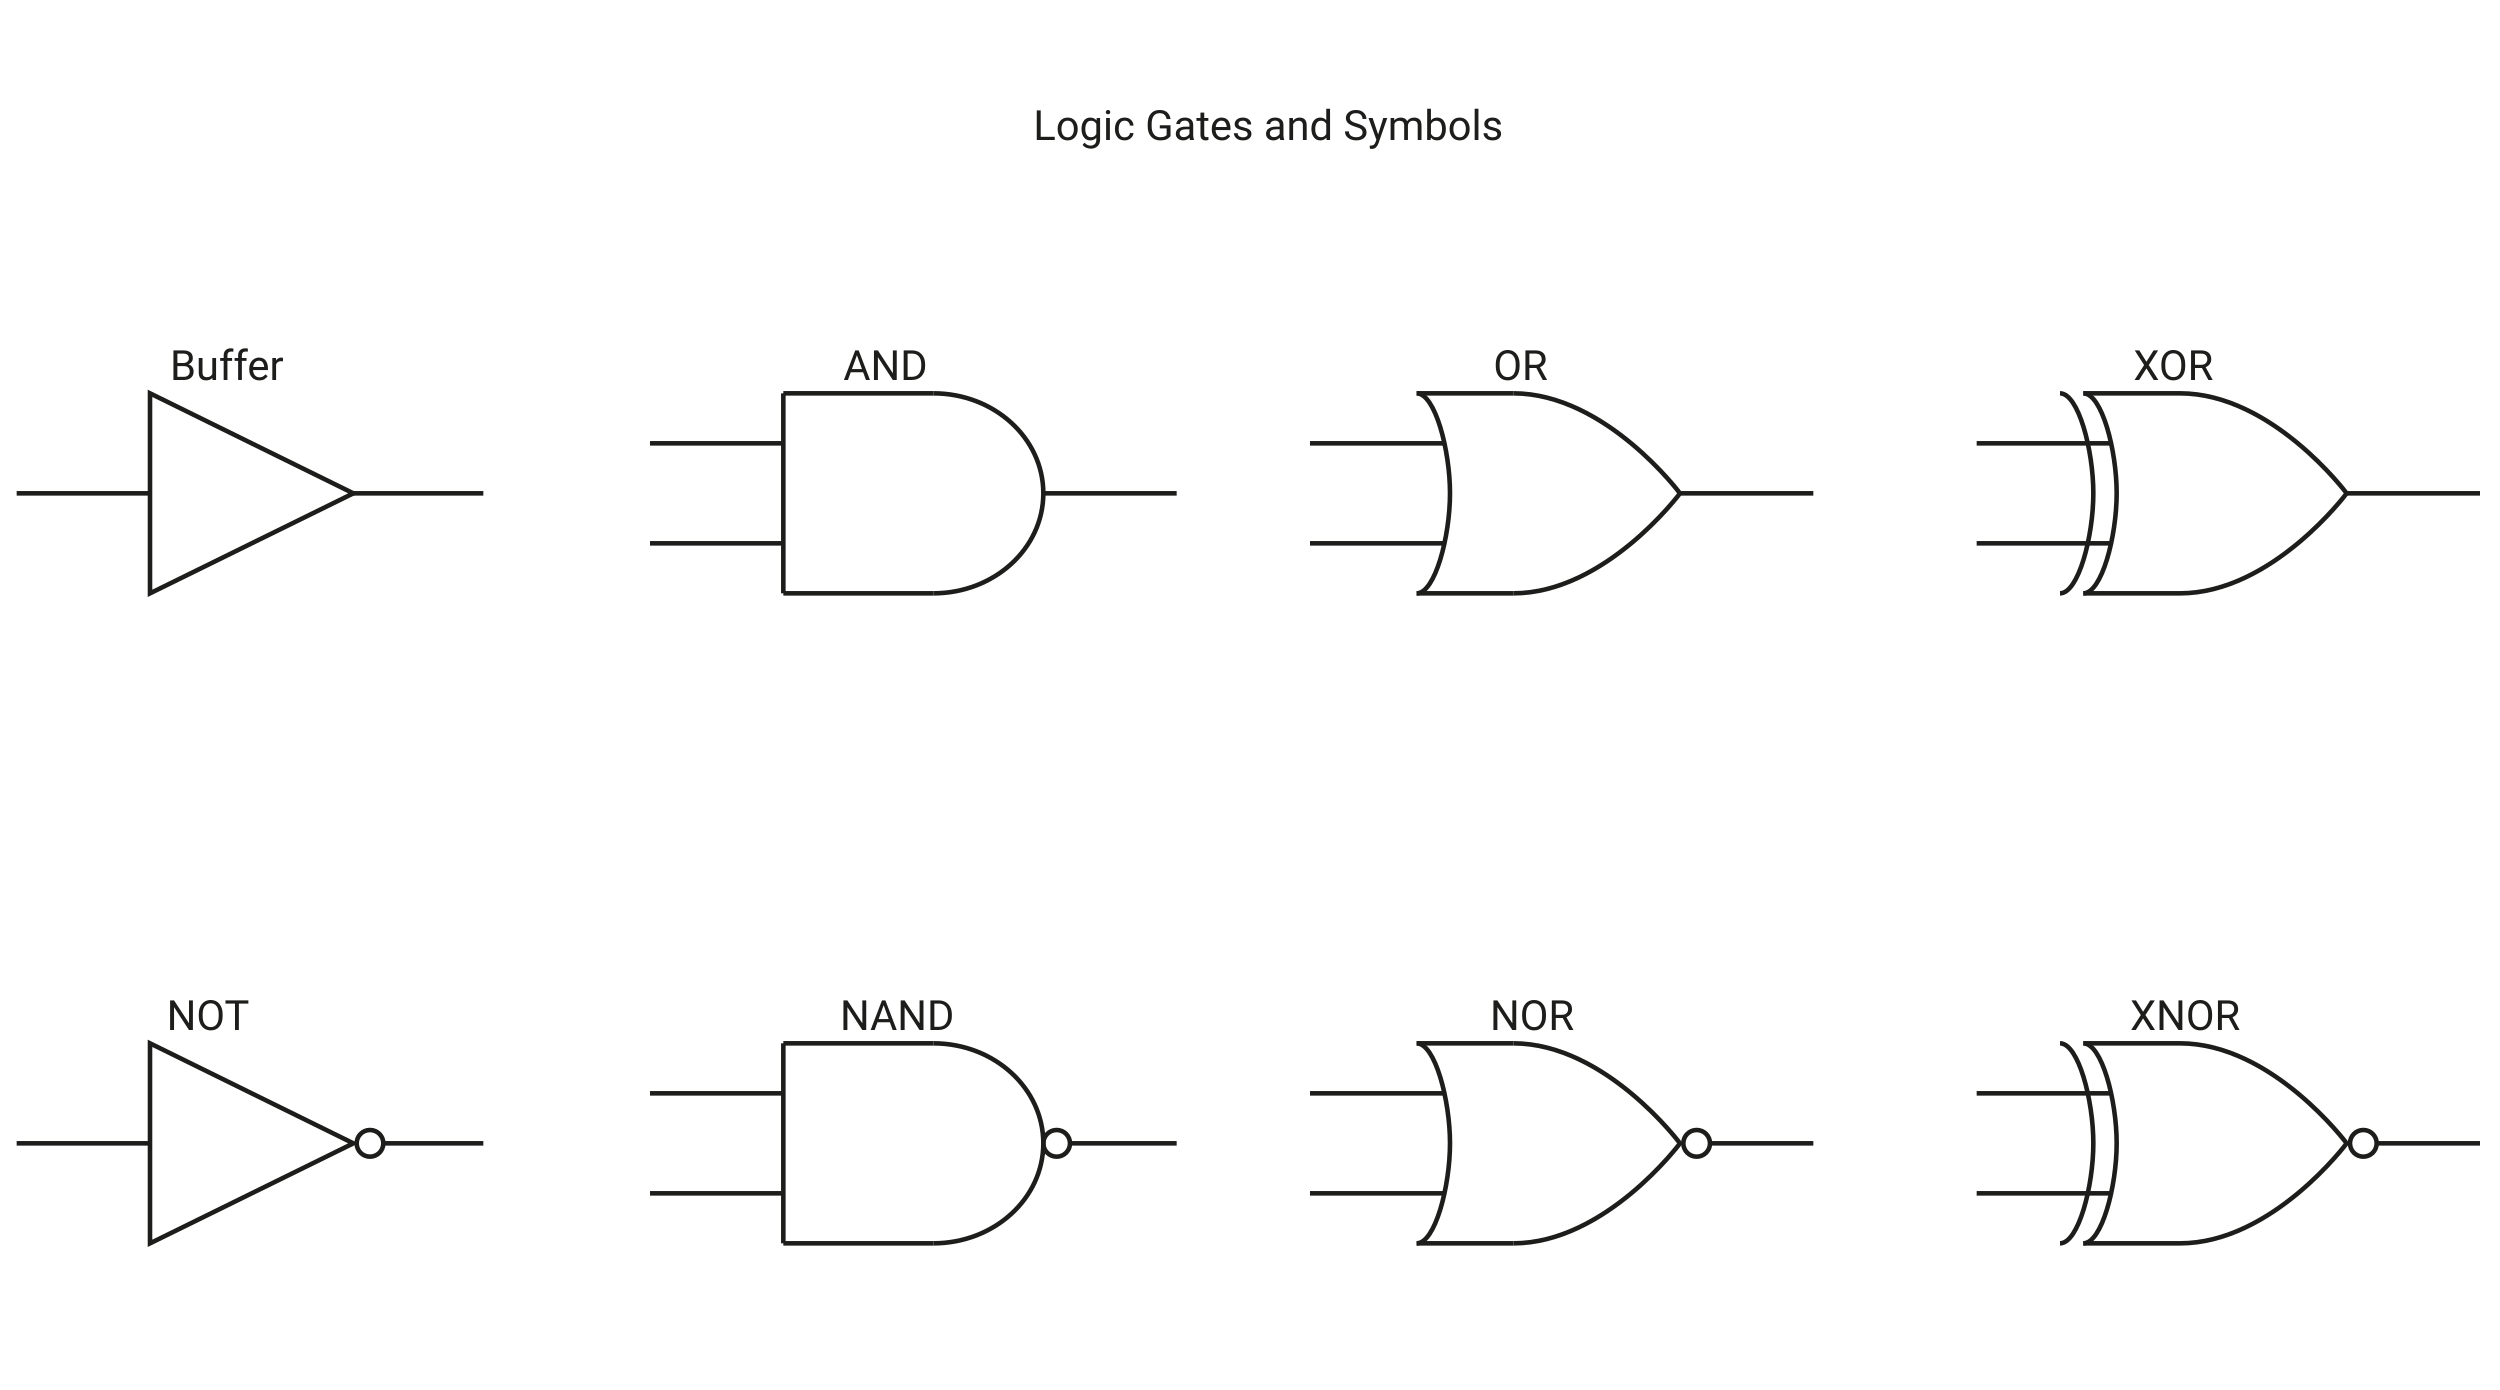
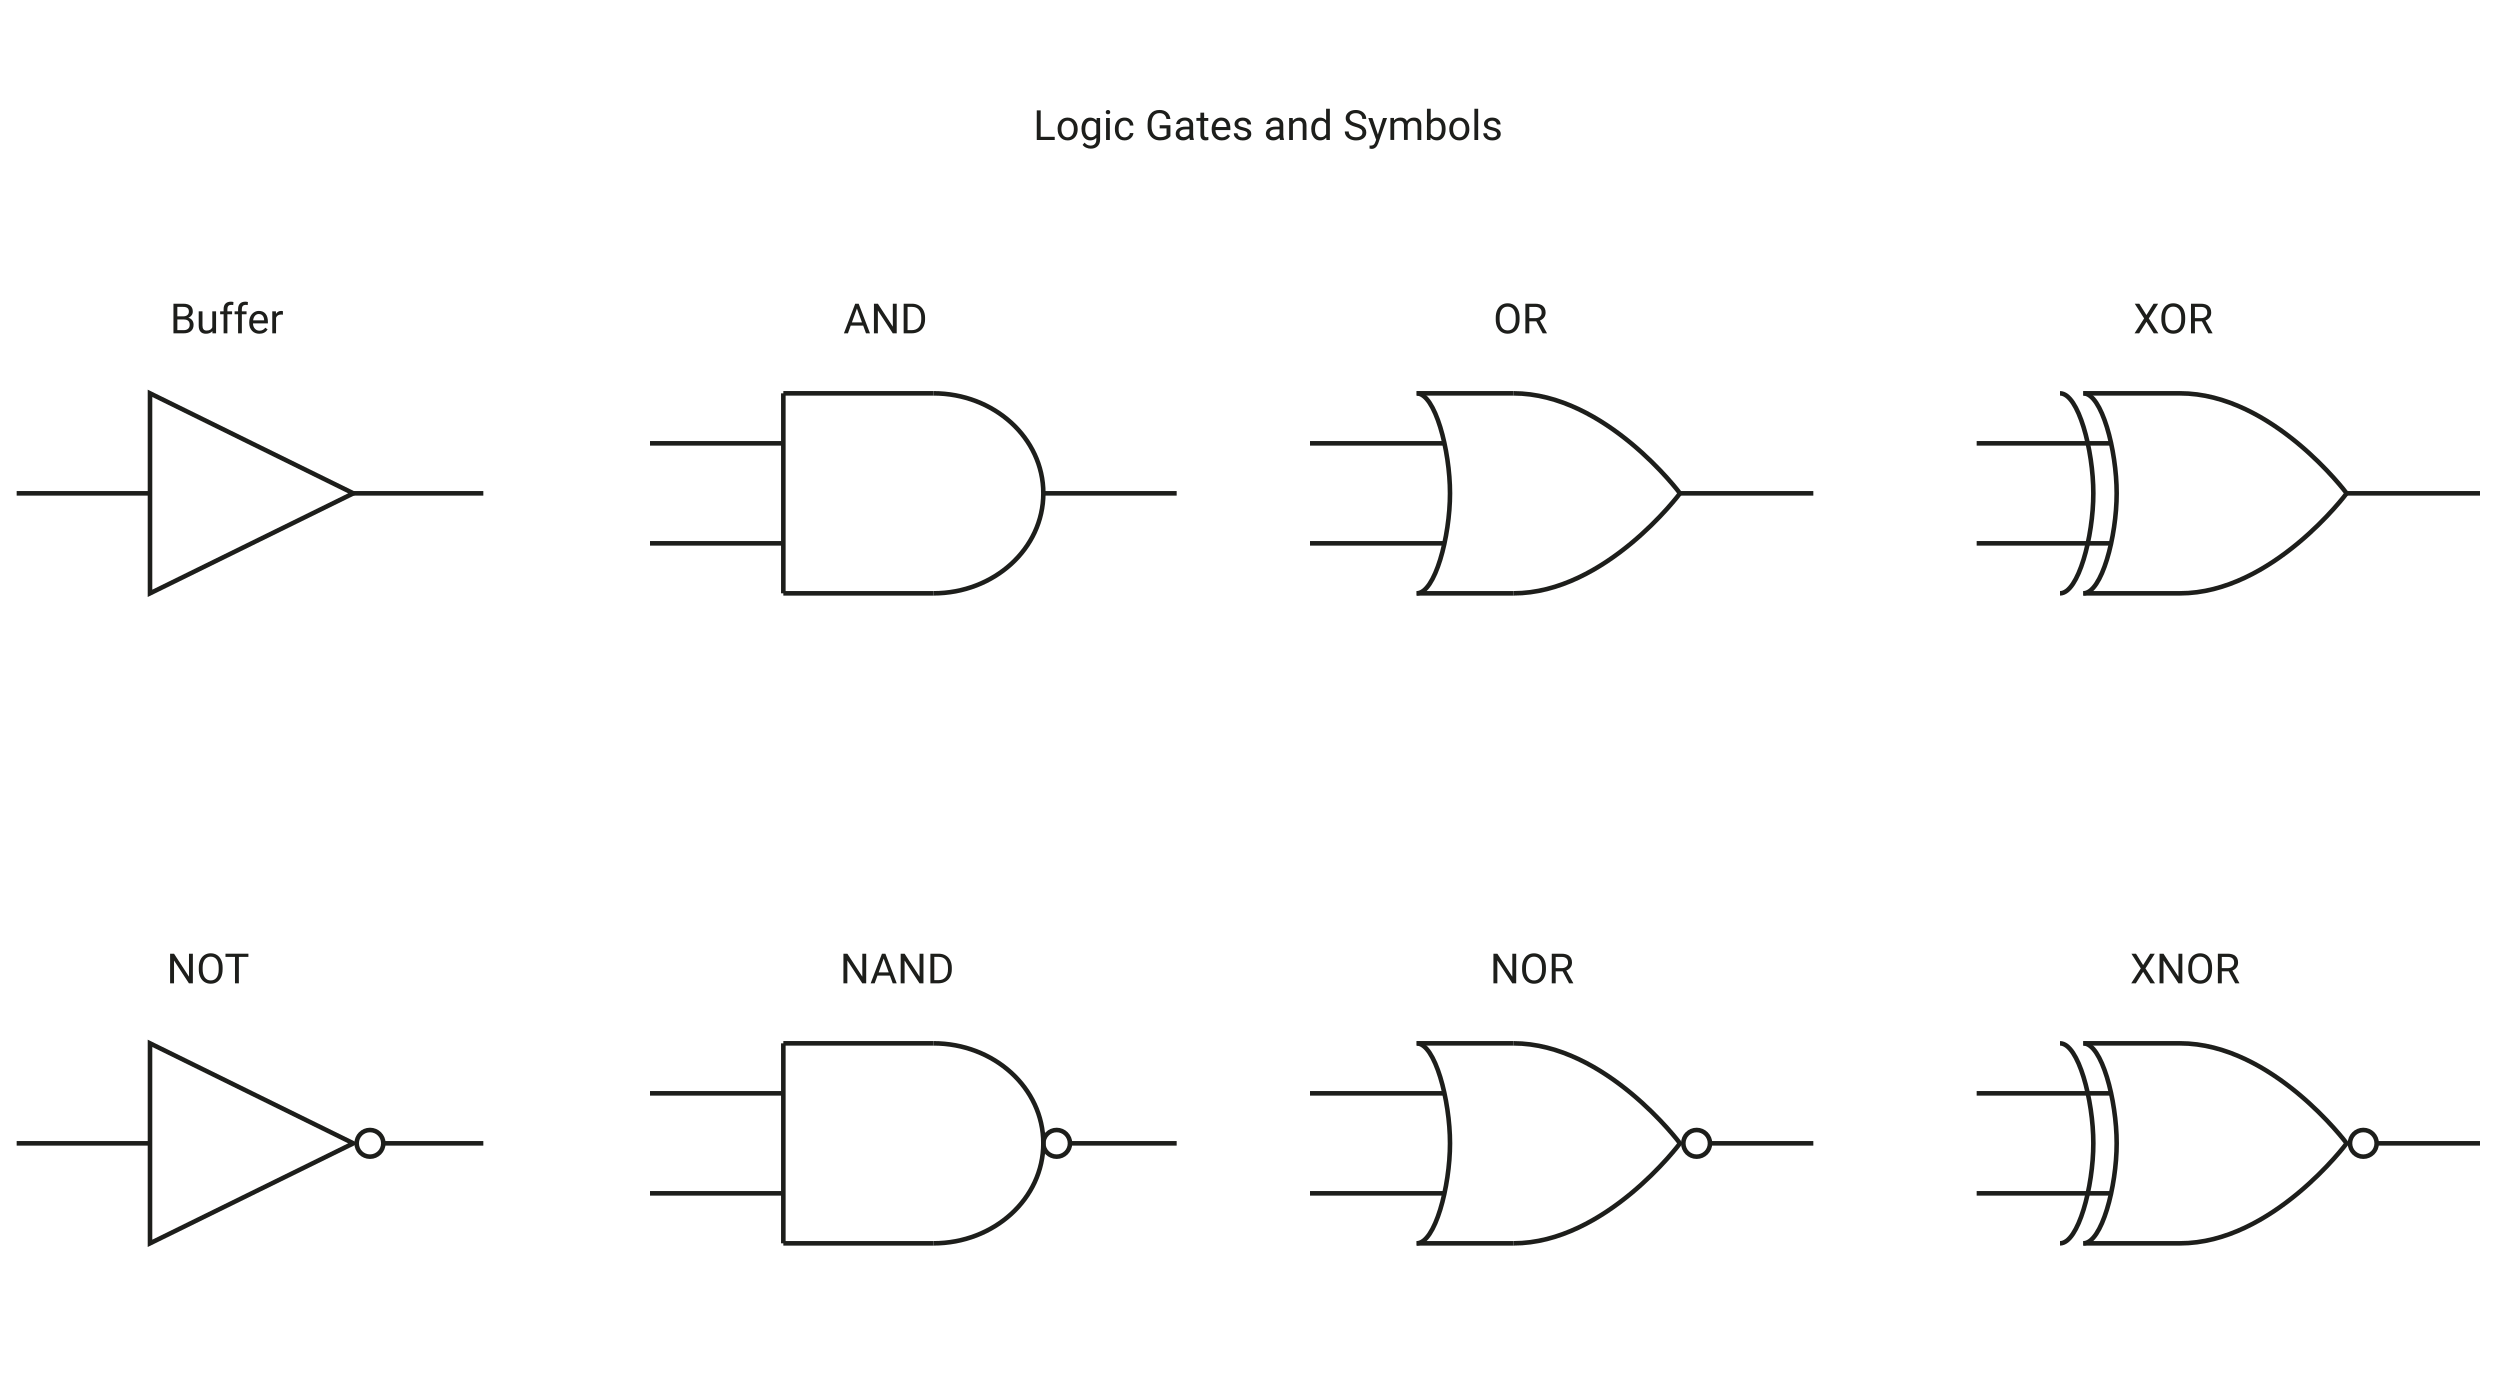
<svg xmlns="http://www.w3.org/2000/svg" viewBox="0 0 1080 600.48">
  <defs>
-     <style>.cls-1{letter-spacing:-.01em;}.cls-2{letter-spacing:-.01em;}.cls-3{letter-spacing:-.01em;}.cls-4{letter-spacing:0em;}.cls-5{letter-spacing:-.02em;}.cls-6{fill:#1d1e1b;font-family:Roboto-Regular, Roboto;font-size:18px;}.cls-7{stroke-width:1.98px;}.cls-7,.cls-8{fill:none;stroke:#1d1e1b;stroke-miterlimit:10;}.cls-8{stroke-width:1.98px;}</style>
+     <style>.cls-1{fill:#1d1e1b;}.cls-2{fill:none;stroke:#1d1e1b;stroke-miterlimit:10;stroke-width:1.98px;}</style>
  </defs>
  <g id="Fields">
-     <circle class="cls-8" cx="159.84" cy="493.92" r="5.76" />
-     <circle class="cls-8" cx="456.48" cy="493.92" r="5.76" />
-     <circle class="cls-8" cx="732.96" cy="493.92" r="5.76" />
-     <circle class="cls-8" cx="1020.96" cy="493.92" r="5.76" />
+     <circle class="cls-2" cx="159.84" cy="493.92" r="5.76" />
+     <circle class="cls-2" cx="456.48" cy="493.92" r="5.76" />
+     <circle class="cls-2" cx="732.96" cy="493.92" r="5.76" />
+     <circle class="cls-2" cx="1020.96" cy="493.92" r="5.76" />
  </g>
  <g id="Lines">
-     <line class="cls-7" x1="1071.36" y1="493.92" x2="1026.72" y2="493.92" />
-     <line class="cls-7" x1="783.36" y1="493.92" x2="738.72" y2="493.92" />
-     <line class="cls-7" x1="508.32" y1="493.92" x2="462.24" y2="493.92" />
-     <line class="cls-7" x1="208.8" y1="493.92" x2="165.6" y2="493.92" />
-     <line class="cls-7" x1="338.4" y1="450.72" x2="338.4" y2="537.12" />
-     <line class="cls-7" x1="403.2" y1="450.72" x2="338.4" y2="450.72" />
-     <line class="cls-7" x1="403.2" y1="537.12" x2="338.4" y2="537.12" />
-     <path class="cls-7" d="M403.2,537.12c26.24,0,47.52-19.34,47.52-43.2s-21.28-43.2-47.52-43.2" />
-     <line class="cls-7" x1="64.8" y1="493.92" x2="7.2" y2="493.92" />
-     <path class="cls-7" d="M612,450.72c7.95,0,14.4,24.48,14.4,43.2s-6.45,43.2-14.4,43.2" />
-     <polygon class="cls-7" points="64.8 493.92 64.8 450.72 108.72 472.32 152.64 493.92 108.72 515.52 64.8 537.12 64.8 493.92" />
-     <line class="cls-7" x1="338.4" y1="515.52" x2="280.8" y2="515.52" />
-     <line class="cls-7" x1="338.4" y1="472.32" x2="280.8" y2="472.32" />
-     <line class="cls-7" x1="653.76" y1="450.72" x2="612" y2="450.72" />
-     <line class="cls-7" x1="653.76" y1="537.12" x2="612" y2="537.12" />
-     <path class="cls-7" d="M653.76,450.72c39.76,0,72,43.2,72,43.2,0,0-32.24,43.2-72,43.2" />
-     <path class="cls-7" d="M900,450.72c7.95,0,14.4,24.48,14.4,43.2s-6.45,43.2-14.4,43.2" />
-     <line class="cls-7" x1="941.76" y1="450.72" x2="900" y2="450.72" />
-     <line class="cls-7" x1="941.76" y1="537.12" x2="900" y2="537.12" />
-     <path class="cls-7" d="M941.76,450.72c39.76,0,72,43.2,72,43.2,0,0-32.24,43.2-72,43.2" />
-     <path class="cls-7" d="M889.92,450.72c7.95,0,14.4,24.48,14.4,43.2s-6.45,43.2-14.4,43.2" />
-     <line class="cls-7" x1="623.52" y1="472.32" x2="565.92" y2="472.32" />
-     <line class="cls-7" x1="623.52" y1="515.52" x2="565.92" y2="515.52" />
-     <line class="cls-7" x1="911.52" y1="515.52" x2="853.92" y2="515.52" />
-     <line class="cls-7" x1="911.52" y1="472.32" x2="853.92" y2="472.32" />
-     <line class="cls-7" x1="1071.36" y1="213.12" x2="1013.76" y2="213.12" />
-     <line class="cls-7" x1="783.36" y1="213.12" x2="725.76" y2="213.12" />
-     <line class="cls-7" x1="508.32" y1="213.12" x2="450.72" y2="213.12" />
-     <line class="cls-7" x1="208.8" y1="213.12" x2="151.2" y2="213.12" />
-     <line class="cls-7" x1="338.4" y1="169.92" x2="338.4" y2="256.32" />
-     <line class="cls-7" x1="403.2" y1="169.92" x2="338.4" y2="169.92" />
-     <line class="cls-7" x1="403.2" y1="256.32" x2="338.4" y2="256.32" />
-     <path class="cls-7" d="M403.2,256.32c26.24,0,47.52-19.34,47.52-43.2s-21.28-43.2-47.52-43.2" />
-     <line class="cls-7" x1="64.8" y1="213.12" x2="7.2" y2="213.12" />
-     <path class="cls-7" d="M612,169.92c7.95,0,14.4,24.48,14.4,43.2s-6.45,43.2-14.4,43.2" />
-     <polygon class="cls-7" points="64.8 213.12 64.8 169.92 108.72 191.52 152.64 213.12 108.72 234.72 64.8 256.32 64.8 213.12" />
-     <line class="cls-7" x1="338.4" y1="234.72" x2="280.8" y2="234.72" />
-     <line class="cls-7" x1="338.4" y1="191.52" x2="280.8" y2="191.52" />
-     <line class="cls-7" x1="653.76" y1="169.92" x2="612" y2="169.92" />
-     <line class="cls-7" x1="653.76" y1="256.32" x2="612" y2="256.32" />
-     <path class="cls-7" d="M653.76,169.92c39.76,0,72,43.2,72,43.2,0,0-32.24,43.2-72,43.2" />
-     <path class="cls-7" d="M900,169.92c7.95,0,14.4,24.48,14.4,43.2s-6.45,43.2-14.4,43.2" />
-     <line class="cls-7" x1="941.76" y1="169.92" x2="900" y2="169.92" />
-     <line class="cls-7" x1="941.76" y1="256.32" x2="900" y2="256.32" />
-     <path class="cls-7" d="M941.76,169.92c39.76,0,72,43.2,72,43.2,0,0-32.24,43.2-72,43.2" />
-     <path class="cls-7" d="M889.92,169.92c7.95,0,14.4,24.48,14.4,43.2s-6.45,43.2-14.4,43.2" />
-     <line class="cls-7" x1="623.52" y1="191.52" x2="565.92" y2="191.52" />
-     <line class="cls-7" x1="623.52" y1="234.72" x2="565.92" y2="234.72" />
-     <line class="cls-7" x1="911.52" y1="234.72" x2="853.92" y2="234.72" />
-     <line class="cls-7" x1="911.52" y1="191.52" x2="853.92" y2="191.52" />
+     <line class="cls-2" x1="1071.36" y1="493.92" x2="1026.72" y2="493.92" />
+     <line class="cls-2" x1="783.36" y1="493.92" x2="738.72" y2="493.92" />
+     <line class="cls-2" x1="508.32" y1="493.92" x2="462.24" y2="493.92" />
+     <line class="cls-2" x1="208.8" y1="493.92" x2="165.6" y2="493.92" />
+     <line class="cls-2" x1="338.4" y1="450.72" x2="338.4" y2="537.12" />
+     <line class="cls-2" x1="403.2" y1="450.72" x2="338.4" y2="450.72" />
+     <line class="cls-2" x1="403.2" y1="537.12" x2="338.4" y2="537.12" />
+     <path class="cls-2" d="M403.2,537.12c26.24,0,47.52-19.34,47.52-43.2s-21.28-43.2-47.52-43.2" />
+     <line class="cls-2" x1="64.8" y1="493.92" x2="7.2" y2="493.92" />
+     <path class="cls-2" d="M612,450.72c7.95,0,14.4,24.48,14.4,43.2s-6.45,43.2-14.4,43.2" />
+     <polygon class="cls-2" points="64.8 493.92 64.8 450.72 108.72 472.32 152.64 493.92 108.72 515.52 64.8 537.12 64.8 493.92" />
+     <line class="cls-2" x1="338.4" y1="515.52" x2="280.8" y2="515.52" />
+     <line class="cls-2" x1="338.4" y1="472.32" x2="280.8" y2="472.32" />
+     <line class="cls-2" x1="653.76" y1="450.72" x2="612" y2="450.72" />
+     <line class="cls-2" x1="653.76" y1="537.12" x2="612" y2="537.12" />
+     <path class="cls-2" d="M653.76,450.72c39.76,0,72,43.2,72,43.2,0,0-32.24,43.2-72,43.2" />
+     <path class="cls-2" d="M900,450.72c7.95,0,14.4,24.48,14.4,43.2s-6.45,43.2-14.4,43.2" />
+     <line class="cls-2" x1="941.76" y1="450.72" x2="900" y2="450.72" />
+     <line class="cls-2" x1="941.76" y1="537.12" x2="900" y2="537.12" />
+     <path class="cls-2" d="M941.76,450.72c39.76,0,72,43.2,72,43.2,0,0-32.24,43.2-72,43.2" />
+     <path class="cls-2" d="M889.92,450.72c7.95,0,14.4,24.48,14.4,43.2s-6.45,43.2-14.4,43.2" />
+     <line class="cls-2" x1="623.52" y1="472.32" x2="565.92" y2="472.32" />
+     <line class="cls-2" x1="623.52" y1="515.52" x2="565.92" y2="515.52" />
+     <line class="cls-2" x1="911.52" y1="515.52" x2="853.92" y2="515.52" />
+     <line class="cls-2" x1="911.52" y1="472.32" x2="853.92" y2="472.32" />
+     <line class="cls-2" x1="1071.36" y1="213.12" x2="1013.76" y2="213.12" />
+     <line class="cls-2" x1="783.36" y1="213.12" x2="725.76" y2="213.12" />
+     <line class="cls-2" x1="508.32" y1="213.12" x2="450.72" y2="213.12" />
+     <line class="cls-2" x1="208.8" y1="213.12" x2="151.2" y2="213.12" />
+     <line class="cls-2" x1="338.4" y1="169.92" x2="338.4" y2="256.32" />
+     <line class="cls-2" x1="403.2" y1="169.92" x2="338.4" y2="169.92" />
+     <line class="cls-2" x1="403.2" y1="256.32" x2="338.4" y2="256.32" />
+     <path class="cls-2" d="M403.2,256.32c26.24,0,47.52-19.34,47.52-43.2s-21.28-43.2-47.52-43.2" />
+     <line class="cls-2" x1="64.8" y1="213.12" x2="7.2" y2="213.12" />
+     <path class="cls-2" d="M612,169.92c7.95,0,14.4,24.48,14.4,43.2s-6.45,43.2-14.4,43.2" />
+     <polygon class="cls-2" points="64.8 213.12 64.8 169.92 108.72 191.52 152.64 213.12 108.72 234.72 64.8 256.32 64.8 213.12" />
+     <line class="cls-2" x1="338.4" y1="234.72" x2="280.8" y2="234.72" />
+     <line class="cls-2" x1="338.4" y1="191.52" x2="280.8" y2="191.52" />
+     <line class="cls-2" x1="653.76" y1="169.92" x2="612" y2="169.92" />
+     <line class="cls-2" x1="653.76" y1="256.32" x2="612" y2="256.32" />
+     <path class="cls-2" d="M653.76,169.92c39.76,0,72,43.2,72,43.2,0,0-32.24,43.2-72,43.2" />
+     <path class="cls-2" d="M900,169.92c7.95,0,14.4,24.48,14.4,43.2s-6.45,43.2-14.4,43.2" />
+     <line class="cls-2" x1="941.76" y1="169.92" x2="900" y2="169.92" />
+     <line class="cls-2" x1="941.76" y1="256.32" x2="900" y2="256.32" />
+     <path class="cls-2" d="M941.76,169.92c39.76,0,72,43.2,72,43.2,0,0-32.24,43.2-72,43.2" />
+     <path class="cls-2" d="M889.92,169.92c7.95,0,14.4,24.48,14.4,43.2s-6.45,43.2-14.4,43.2" />
+     <line class="cls-2" x1="623.52" y1="191.52" x2="565.92" y2="191.52" />
+     <line class="cls-2" x1="623.52" y1="234.72" x2="565.92" y2="234.72" />
+     <line class="cls-2" x1="911.52" y1="234.72" x2="853.92" y2="234.72" />
+     <line class="cls-2" x1="911.52" y1="191.52" x2="853.92" y2="191.52" />
  </g>
-   <g id="Text">
-     <text class="cls-6" transform="translate(446.4 60.48)">
-       <tspan x="0" y="0">Logic Gates and Symbols</tspan>
-     </text>
-     <text class="cls-6" transform="translate(73.44 164.16)">
-       <tspan x="0" y="0">Buf</tspan>
-       <tspan class="cls-1" x="27.38" y="0">f</tspan>
-       <tspan x="33.42" y="0">er</tspan>
-     </text>
-     <text class="cls-6" transform="translate(364.32 164.16)">
-       <tspan x="0" y="0">AND</tspan>
-     </text>
-     <text class="cls-6" transform="translate(645.12 164.16)">
-       <tspan x="0" y="0">OR</tspan>
-     </text>
-     <text class="cls-6" transform="translate(921.6 164.16)">
-       <tspan class="cls-2" x="0" y="0">X</tspan>
-       <tspan x="11.07" y="0">OR</tspan>
-     </text>
-     <text class="cls-6" transform="translate(72 444.96)">
-       <tspan x="0" y="0">N</tspan>
-       <tspan class="cls-3" x="12.83" y="0">O</tspan>
-       <tspan class="cls-5" x="24.97" y="0">T</tspan>
-     </text>
-     <text class="cls-6" transform="translate(362.88 444.96)">
-       <tspan class="cls-4" x="0" y="0">N</tspan>
-       <tspan x="12.99" y="0">AND</tspan>
-     </text>
-     <text class="cls-6" transform="translate(643.68 444.96)">
-       <tspan x="0" y="0">NOR</tspan>
-     </text>
-     <text class="cls-6" transform="translate(920.16 444.96)">
-       <tspan x="0" y="0">XNOR</tspan>
-     </text>
+   <g id="Text_Vector">
+     <g>
+       <path class="cls-1" d="M449.58,59.1h6.06v1.38h-7.76v-12.8h1.7v11.42Z" />
+       <path class="cls-1" d="M456.89,55.64c0-.93,.18-1.77,.55-2.51s.88-1.32,1.53-1.72,1.4-.61,2.24-.61c1.29,0,2.34,.45,3.14,1.34s1.2,2.09,1.2,3.58v.11c0,.93-.18,1.76-.53,2.49s-.86,1.31-1.52,1.72-1.42,.62-2.27,.62c-1.29,0-2.33-.45-3.13-1.34s-1.2-2.08-1.2-3.56v-.11Zm1.63,.19c0,1.05,.24,1.9,.73,2.54s1.14,.96,1.96,.96,1.48-.32,1.97-.97,.73-1.55,.73-2.72c0-1.04-.25-1.89-.74-2.54s-1.15-.97-1.97-.97-1.45,.32-1.94,.96-.74,1.55-.74,2.74Z" />
+       <path class="cls-1" d="M467.2,55.65c0-1.48,.34-2.66,1.03-3.54s1.59-1.31,2.72-1.31,2.07,.41,2.72,1.23l.08-1.05h1.49v9.28c0,1.23-.36,2.2-1.09,2.91s-1.71,1.06-2.94,1.06c-.69,0-1.36-.15-2.01-.44s-1.16-.69-1.5-1.2l.84-.98c.7,.86,1.55,1.29,2.56,1.29,.79,0,1.41-.22,1.85-.67s.66-1.07,.66-1.88v-.82c-.65,.75-1.54,1.12-2.66,1.12s-2.01-.45-2.7-1.34-1.03-2.12-1.03-3.67Zm1.63,.18c0,1.07,.22,1.91,.66,2.53s1.05,.92,1.85,.92c1.03,0,1.78-.47,2.26-1.4v-4.34c-.5-.91-1.25-1.36-2.24-1.36-.79,0-1.41,.31-1.85,.92s-.67,1.53-.67,2.73Z" />
+       <path class="cls-1" d="M477.69,48.45c0-.26,.08-.49,.24-.67s.4-.27,.72-.27,.56,.09,.72,.27,.25,.4,.25,.67-.08,.48-.25,.66-.4,.26-.72,.26-.56-.09-.72-.26-.24-.4-.24-.66Zm1.76,12.03h-1.63v-9.51h1.63v9.51Z" />
+       <path class="cls-1" d="M485.86,59.33c.58,0,1.09-.18,1.52-.53s.67-.79,.72-1.32h1.54c-.03,.54-.22,1.06-.56,1.56s-.81,.88-1.38,1.18-1.19,.44-1.83,.44c-1.29,0-2.33-.43-3.09-1.3s-1.15-2.05-1.15-3.55v-.27c0-.93,.17-1.75,.51-2.47s.83-1.28,1.46-1.68,1.39-.6,2.25-.6c1.07,0,1.95,.32,2.66,.96s1.08,1.47,1.13,2.49h-1.54c-.05-.62-.28-1.12-.7-1.52s-.94-.59-1.55-.59c-.83,0-1.47,.3-1.92,.89s-.68,1.45-.68,2.58v.31c0,1.1,.23,1.94,.68,2.53s1.1,.89,1.93,.89Z" />
+       <path class="cls-1" d="M505.63,58.8c-.43,.62-1.04,1.09-1.82,1.39s-1.68,.46-2.71,.46-1.97-.24-2.78-.73-1.43-1.19-1.88-2.09-.67-1.95-.68-3.14v-1.12c0-1.93,.45-3.42,1.35-4.48s2.16-1.59,3.79-1.59c1.34,0,2.41,.34,3.23,1.02s1.31,1.65,1.49,2.9h-1.69c-.32-1.7-1.32-2.55-3.02-2.55-1.13,0-1.99,.4-2.57,1.19-.58,.79-.88,1.95-.88,3.45v1.05c0,1.44,.33,2.58,.98,3.43,.66,.85,1.54,1.27,2.66,1.27,.63,0,1.19-.07,1.66-.21,.47-.14,.87-.38,1.18-.71v-2.87h-2.96v-1.38h4.64v4.69Z" />
+       <path class="cls-1" d="M514.06,60.48c-.09-.19-.17-.52-.23-1-.76,.79-1.66,1.18-2.71,1.18-.94,0-1.71-.27-2.31-.8s-.9-1.2-.9-2.02c0-.99,.38-1.76,1.13-2.31s1.81-.82,3.18-.82h1.58v-.75c0-.57-.17-1.02-.51-1.36s-.84-.51-1.5-.51c-.58,0-1.07,.15-1.46,.44s-.59,.65-.59,1.06h-1.63c0-.47,.17-.93,.5-1.38s.79-.79,1.37-1.05,1.21-.39,1.9-.39c1.1,0,1.95,.27,2.58,.82s.94,1.3,.97,2.26v4.38c0,.87,.11,1.57,.33,2.08v.14h-1.71Zm-2.7-1.24c.51,0,.99-.13,1.45-.4s.79-.61,.99-1.03v-1.95h-1.27c-1.99,0-2.99,.58-2.99,1.75,0,.51,.17,.91,.51,1.2s.78,.43,1.31,.43Z" />
+       <path class="cls-1" d="M520.19,48.67v2.3h1.78v1.26h-1.78v5.9c0,.38,.08,.67,.24,.86,.16,.19,.43,.29,.81,.29,.19,0,.45-.04,.77-.11v1.31c-.43,.12-.84,.17-1.25,.17-.73,0-1.27-.22-1.64-.66s-.55-1.06-.55-1.87v-5.9h-1.73v-1.26h1.73v-2.3h1.63Z" />
+       <path class="cls-1" d="M527.81,60.66c-1.29,0-2.34-.42-3.15-1.27s-1.21-1.98-1.21-3.4v-.3c0-.94,.18-1.79,.54-2.53s.86-1.32,1.51-1.74,1.35-.63,2.11-.63c1.24,0,2.2,.41,2.88,1.22s1.03,1.98,1.03,3.5v.68h-6.44c.02,.94,.3,1.69,.82,2.27s1.19,.87,2,.87c.57,0,1.06-.12,1.46-.35s.75-.54,1.05-.93l.99,.77c-.8,1.22-1.99,1.84-3.59,1.84Zm-.2-8.53c-.66,0-1.21,.24-1.65,.72s-.72,1.15-.83,2.01h4.76v-.12c-.05-.83-.27-1.47-.67-1.92s-.94-.68-1.62-.68Z" />
+       <path class="cls-1" d="M538.93,57.96c0-.44-.17-.78-.5-1.02-.33-.24-.91-.45-1.73-.63-.82-.18-1.48-.39-1.96-.63s-.84-.54-1.07-.88-.35-.74-.35-1.21c0-.78,.33-1.44,.99-1.98s1.5-.81,2.53-.81c1.08,0,1.95,.28,2.62,.83s1.01,1.27,1.01,2.14h-1.63c0-.45-.19-.83-.57-1.15-.38-.32-.85-.48-1.43-.48s-1.05,.13-1.39,.39-.5,.59-.5,1.01c0,.39,.16,.69,.47,.89s.87,.39,1.68,.57,1.47,.4,1.97,.65,.88,.56,1.12,.91c.24,.35,.36,.79,.36,1.3,0,.85-.34,1.53-1.02,2.04s-1.56,.77-2.65,.77c-.76,0-1.44-.13-2.02-.4s-1.04-.65-1.38-1.13-.5-1.01-.5-1.57h1.63c.03,.54,.25,.98,.65,1.3s.95,.48,1.61,.48c.62,0,1.11-.12,1.48-.37s.56-.58,.56-1Z" />
+       <path class="cls-1" d="M553,60.48c-.09-.19-.17-.52-.23-1-.76,.79-1.66,1.18-2.71,1.18-.94,0-1.71-.27-2.31-.8-.6-.53-.9-1.2-.9-2.02,0-.99,.38-1.76,1.13-2.31,.75-.55,1.81-.82,3.18-.82h1.58v-.75c0-.57-.17-1.02-.51-1.36s-.84-.51-1.5-.51c-.58,0-1.07,.15-1.46,.44s-.59,.65-.59,1.06h-1.63c0-.47,.17-.93,.5-1.38s.79-.79,1.37-1.05,1.21-.39,1.9-.39c1.1,0,1.95,.27,2.58,.82s.94,1.3,.97,2.26v4.38c0,.87,.11,1.57,.33,2.08v.14h-1.71Zm-2.7-1.24c.51,0,.99-.13,1.45-.4s.79-.61,.99-1.03v-1.95h-1.27c-1.99,0-2.99,.58-2.99,1.75,0,.51,.17,.91,.51,1.2s.78,.43,1.31,.43Z" />
+       <path class="cls-1" d="M558.46,50.97l.05,1.2c.73-.91,1.68-1.37,2.85-1.37,2.01,0,3.02,1.13,3.04,3.4v6.28h-1.63v-6.29c0-.69-.16-1.19-.47-1.52-.31-.33-.79-.49-1.44-.49-.53,0-.99,.14-1.39,.42s-.71,.65-.93,1.11v6.78h-1.63v-9.51h1.54Z" />
+       <path class="cls-1" d="M566.46,55.65c0-1.46,.35-2.63,1.04-3.52s1.6-1.33,2.72-1.33,2,.38,2.65,1.14v-4.96h1.63v13.5h-1.49l-.08-1.02c-.65,.8-1.56,1.2-2.72,1.2s-2-.45-2.69-1.35c-.7-.9-1.04-2.08-1.04-3.53v-.12Zm1.63,.18c0,1.08,.22,1.92,.67,2.53s1.06,.91,1.85,.91c1.03,0,1.78-.46,2.26-1.39v-4.37c-.49-.9-1.23-1.34-2.24-1.34-.8,0-1.42,.31-1.86,.92s-.67,1.53-.67,2.73Z" />
+       <path class="cls-1" d="M585.49,54.78c-1.45-.42-2.5-.93-3.16-1.53-.66-.61-.99-1.35-.99-2.25,0-1.01,.4-1.84,1.21-2.5,.8-.66,1.85-.99,3.14-.99,.88,0,1.66,.17,2.35,.51s1.22,.81,1.6,1.41c.38,.6,.57,1.25,.57,1.96h-1.7c0-.78-.25-1.39-.74-1.83s-1.19-.67-2.08-.67c-.83,0-1.48,.18-1.95,.55-.47,.37-.7,.88-.7,1.53,0,.52,.22,.96,.66,1.33,.44,.36,1.2,.69,2.26,.99,1.06,.3,1.9,.63,2.5,.99s1.05,.78,1.34,1.26c.29,.48,.44,1.05,.44,1.7,0,1.04-.4,1.87-1.21,2.49s-1.89,.94-3.24,.94c-.88,0-1.7-.17-2.46-.51s-1.35-.8-1.76-1.38c-.41-.59-.62-1.25-.62-2h1.7c0,.77,.29,1.38,.86,1.83,.57,.45,1.33,.67,2.29,.67,.89,0,1.57-.18,2.05-.54s.71-.86,.71-1.49-.22-1.11-.66-1.45-1.24-.68-2.39-1.02Z" />
+       <path class="cls-1" d="M595.25,58.1l2.21-7.13h1.74l-3.82,10.98c-.59,1.58-1.53,2.37-2.82,2.37l-.31-.03-.61-.11v-1.32l.44,.04c.55,0,.98-.11,1.29-.33,.31-.22,.56-.63,.76-1.22l.36-.97-3.39-9.4h1.78l2.37,7.13Z" />
+       <path class="cls-1" d="M602.19,50.97l.04,1.05c.7-.82,1.64-1.23,2.82-1.23,1.33,0,2.24,.51,2.72,1.53,.32-.46,.73-.83,1.24-1.11,.51-.28,1.11-.42,1.8-.42,2.09,0,3.15,1.1,3.18,3.31v6.37h-1.63v-6.28c0-.68-.16-1.19-.47-1.52s-.83-.51-1.56-.51c-.6,0-1.1,.18-1.5,.54s-.63,.85-.69,1.45v6.31h-1.63v-6.23c0-1.38-.68-2.07-2.03-2.07-1.07,0-1.8,.45-2.19,1.36v6.94h-1.63v-9.51h1.54Z" />
+       <path class="cls-1" d="M624.49,55.83c0,1.45-.33,2.62-1,3.5s-1.56,1.32-2.69,1.32c-1.2,0-2.13-.42-2.79-1.27l-.08,1.1h-1.49v-13.5h1.63v5.04c.66-.81,1.56-1.22,2.72-1.22s2.06,.44,2.72,1.31c.66,.87,.99,2.07,.99,3.59v.14Zm-1.63-.18c0-1.11-.21-1.96-.64-2.57s-1.04-.91-1.85-.91c-1.07,0-1.84,.5-2.31,1.49v4.11c.5,1,1.27,1.49,2.33,1.49,.78,0,1.39-.3,1.82-.91s.65-1.51,.65-2.72Z" />
+       <path class="cls-1" d="M626.1,55.64c0-.93,.18-1.77,.55-2.51,.37-.74,.88-1.32,1.53-1.72,.65-.4,1.4-.61,2.24-.61,1.29,0,2.34,.45,3.14,1.34,.8,.9,1.2,2.09,1.2,3.58v.11c0,.93-.18,1.76-.53,2.49-.36,.74-.86,1.31-1.52,1.72-.66,.41-1.42,.62-2.27,.62-1.29,0-2.33-.45-3.13-1.34-.8-.9-1.2-2.08-1.2-3.56v-.11Zm1.63,.19c0,1.05,.24,1.9,.73,2.54s1.14,.96,1.96,.96,1.48-.32,1.97-.97,.73-1.55,.73-2.72c0-1.04-.25-1.89-.74-2.54s-1.15-.97-1.97-.97-1.45,.32-1.94,.96-.74,1.55-.74,2.74Z" />
+       <path class="cls-1" d="M638.57,60.48h-1.63v-13.5h1.63v13.5Z" />
+       <path class="cls-1" d="M646.7,57.96c0-.44-.17-.78-.5-1.02-.33-.24-.91-.45-1.73-.63s-1.48-.39-1.96-.63c-.48-.25-.84-.54-1.07-.88-.23-.34-.35-.74-.35-1.21,0-.78,.33-1.44,.99-1.98,.66-.54,1.5-.81,2.53-.81,1.08,0,1.95,.28,2.62,.83s1.01,1.27,1.01,2.14h-1.63c0-.45-.19-.83-.57-1.15-.38-.32-.85-.48-1.43-.48s-1.05,.13-1.39,.39-.5,.59-.5,1.01c0,.39,.16,.69,.47,.89s.87,.39,1.68,.57c.81,.18,1.47,.4,1.97,.65s.88,.56,1.12,.91c.24,.35,.36,.79,.36,1.3,0,.85-.34,1.53-1.02,2.04s-1.56,.77-2.65,.77c-.76,0-1.44-.13-2.02-.4s-1.04-.65-1.38-1.13c-.33-.48-.5-1.01-.5-1.57h1.63c.03,.54,.25,.98,.65,1.3s.95,.48,1.61,.48c.62,0,1.11-.12,1.48-.37s.56-.58,.56-1Z" />
+     </g>
+     <g>
+       <path class="cls-1" d="M74.93,144v-12.8h4.18c1.39,0,2.43,.29,3.13,.86s1.05,1.42,1.05,2.55c0,.6-.17,1.13-.51,1.59s-.8,.82-1.39,1.07c.69,.19,1.24,.56,1.64,1.1s.6,1.19,.6,1.94c0,1.15-.37,2.05-1.12,2.71s-1.8,.98-3.16,.98h-4.44Zm1.69-7.34h2.55c.74,0,1.33-.19,1.77-.55,.44-.37,.66-.87,.66-1.51,0-.7-.21-1.22-.62-1.54-.41-.32-1.03-.48-1.87-.48h-2.5v4.08Zm0,1.35v4.61h2.79c.79,0,1.4-.2,1.86-.61s.68-.97,.68-1.68c0-1.54-.84-2.31-2.51-2.31h-2.81Z" />
+       <path class="cls-1" d="M91.75,143.06c-.63,.74-1.56,1.12-2.79,1.12-1.01,0-1.79-.29-2.32-.88s-.8-1.46-.8-2.61v-6.19h1.63v6.14c0,1.44,.59,2.16,1.76,2.16,1.24,0,2.07-.46,2.48-1.39v-6.92h1.63v9.51h-1.55l-.04-.94Z" />
+       <path class="cls-1" d="M96.6,144v-8.25h-1.5v-1.26h1.5v-.98c0-1.02,.27-1.81,.82-2.36s1.32-.83,2.31-.83c.38,0,.75,.05,1.12,.15l-.09,1.31c-.28-.05-.57-.08-.88-.08-.53,0-.93,.15-1.22,.46s-.43,.75-.43,1.33v1h2.03v1.26h-2.03v8.25h-1.63Z" />
+       <path class="cls-1" d="M102.85,144v-8.25h-1.5v-1.26h1.5v-.98c0-1.02,.27-1.81,.82-2.36s1.32-.83,2.31-.83c.38,0,.75,.05,1.12,.15l-.09,1.31c-.28-.05-.57-.08-.88-.08-.53,0-.93,.15-1.22,.46s-.43,.75-.43,1.33v1h2.03v1.26h-2.03v8.25h-1.63Z" />
+       <path class="cls-1" d="M112.03,144.18c-1.29,0-2.34-.42-3.15-1.27s-1.21-1.98-1.21-3.4v-.3c0-.94,.18-1.79,.54-2.53s.86-1.32,1.51-1.74,1.35-.63,2.1-.63c1.24,0,2.2,.41,2.88,1.22s1.03,1.98,1.03,3.5v.68h-6.44c.02,.94,.3,1.69,.82,2.27s1.19,.87,2,.87c.57,0,1.06-.12,1.46-.35s.75-.54,1.05-.93l.99,.77c-.8,1.22-1.99,1.84-3.59,1.84Zm-.2-8.53c-.66,0-1.21,.24-1.65,.72s-.72,1.15-.83,2.01h4.76v-.12c-.05-.83-.27-1.47-.67-1.92s-.94-.68-1.62-.68Z" />
+       <path class="cls-1" d="M122.22,135.95c-.25-.04-.51-.06-.8-.06-1.07,0-1.79,.45-2.17,1.36v6.75h-1.63v-9.51h1.58l.03,1.1c.53-.85,1.29-1.27,2.27-1.27,.32,0,.56,.04,.72,.12v1.51Z" />
+     </g>
+     <g>
+       <path class="cls-1" d="M372.87,140.65h-5.36l-1.2,3.35h-1.74l4.89-12.8h1.48l4.9,12.8h-1.73l-1.22-3.35Zm-4.85-1.38h4.35l-2.18-5.99-2.17,5.99Z" />
+       <path class="cls-1" d="M387.38,144h-1.7l-6.44-9.86v9.86h-1.7v-12.8h1.7l6.46,9.91v-9.91h1.68v12.8Z" />
+       <path class="cls-1" d="M390.38,144v-12.8h3.61c1.11,0,2.1,.25,2.95,.74s1.52,1.19,1.98,2.1,.7,1.95,.71,3.13v.82c0,1.21-.23,2.26-.7,3.17s-1.13,1.61-2,2.09-1.87,.74-3.02,.75h-3.54Zm1.69-11.42v10.04h1.78c1.3,0,2.31-.4,3.04-1.21s1.09-1.96,1.09-3.46v-.75c0-1.45-.34-2.58-1.02-3.39-.68-.81-1.65-1.22-2.9-1.23h-1.97Z" />
+     </g>
+     <g>
+       <path class="cls-1" d="M656.45,138.01c0,1.25-.21,2.35-.63,3.28s-1.02,1.65-1.79,2.14-1.68,.74-2.71,.74-1.9-.25-2.68-.74-1.38-1.2-1.82-2.12-.65-1.98-.66-3.19v-.92c0-1.23,.21-2.32,.64-3.26s1.03-1.67,1.81-2.17,1.68-.75,2.69-.75,1.93,.25,2.71,.74,1.38,1.21,1.81,2.15,.63,2.03,.63,3.28v.81Zm-1.68-.83c0-1.52-.3-2.68-.91-3.49s-1.46-1.22-2.56-1.22-1.91,.41-2.52,1.22-.93,1.94-.94,3.38v.94c0,1.47,.31,2.63,.93,3.47s1.47,1.26,2.55,1.26,1.93-.4,2.53-1.19,.91-1.93,.92-3.41v-.95Z" />
+       <path class="cls-1" d="M663.67,138.82h-3.01v5.18h-1.7v-12.8h4.24c1.44,0,2.55,.33,3.33,.98s1.17,1.61,1.17,2.87c0,.8-.22,1.49-.65,2.08s-1.03,1.03-1.8,1.33l3.01,5.43v.11h-1.81l-2.78-5.18Zm-3.01-1.38h2.59c.84,0,1.5-.22,2-.65,.5-.43,.74-1.02,.74-1.74,0-.79-.24-1.4-.71-1.82-.47-.42-1.15-.64-2.04-.64h-2.58v4.86Z" />
+     </g>
+     <g>
+       <path class="cls-1" d="M927.26,136.11l3.07-4.9h1.99l-4.04,6.35,4.14,6.45h-2l-3.15-4.99-3.16,4.99h-2l4.15-6.45-4.05-6.35h1.98l3.08,4.9Z" />
+       <path class="cls-1" d="M943.99,138.01c0,1.25-.21,2.35-.63,3.28s-1.02,1.65-1.79,2.14-1.68,.74-2.71,.74-1.9-.25-2.68-.74-1.38-1.2-1.81-2.12-.65-1.98-.66-3.19v-.92c0-1.23,.21-2.32,.64-3.26s1.03-1.67,1.82-2.17,1.68-.75,2.68-.75,1.93,.25,2.71,.74,1.38,1.21,1.81,2.15,.63,2.03,.63,3.28v.81Zm-1.68-.83c0-1.52-.3-2.68-.91-3.49s-1.46-1.22-2.56-1.22-1.91,.41-2.52,1.22-.93,1.94-.95,3.38v.94c0,1.47,.31,2.63,.93,3.47s1.47,1.26,2.55,1.26,1.93-.4,2.53-1.19,.91-1.93,.92-3.41v-.95Z" />
+       <path class="cls-1" d="M951.22,138.82h-3.01v5.18h-1.7v-12.8h4.24c1.44,0,2.55,.33,3.33,.98s1.16,1.61,1.16,2.87c0,.8-.21,1.49-.65,2.08s-1.03,1.03-1.8,1.33l3.01,5.43v.11h-1.81l-2.78-5.18Zm-3.01-1.38h2.59c.84,0,1.5-.22,2-.65,.5-.43,.74-1.02,.74-1.74,0-.79-.24-1.4-.71-1.82-.47-.42-1.15-.64-2.04-.64h-2.58v4.86Z" />
+     </g>
+     <g>
+       <path class="cls-1" d="M83.32,424.8h-1.7l-6.44-9.86v9.86h-1.7v-12.8h1.7l6.46,9.91v-9.91h1.68v12.8Z" />
+       <path class="cls-1" d="M96.16,418.81c0,1.25-.21,2.35-.63,3.28s-1.02,1.65-1.79,2.14-1.68,.74-2.71,.74-1.9-.25-2.68-.74-1.38-1.2-1.81-2.12-.65-1.98-.66-3.19v-.92c0-1.23,.21-2.32,.64-3.26s1.03-1.67,1.81-2.17,1.68-.75,2.69-.75,1.93,.25,2.71,.74,1.38,1.21,1.81,2.15,.63,2.03,.63,3.28v.81Zm-1.68-.83c0-1.52-.3-2.68-.91-3.49s-1.46-1.22-2.56-1.22-1.91,.41-2.52,1.22-.93,1.94-.94,3.38v.94c0,1.47,.31,2.63,.93,3.47s1.47,1.26,2.55,1.26,1.93-.4,2.53-1.19,.91-1.93,.92-3.42v-.95Z" />
+       <path class="cls-1" d="M107.3,413.38h-4.11v11.42h-1.68v-11.42h-4.1v-1.38h9.9v1.38Z" />
+     </g>
+     <g>
+       <path class="cls-1" d="M374.2,424.8h-1.7l-6.44-9.86v9.86h-1.7v-12.8h1.7l6.46,9.91v-9.91h1.68v12.8Z" />
+       <path class="cls-1" d="M384.42,421.45h-5.36l-1.2,3.35h-1.74l4.89-12.8h1.48l4.9,12.8h-1.73l-1.22-3.35Zm-4.85-1.38h4.35l-2.18-5.99-2.17,5.99Z" />
+       <path class="cls-1" d="M398.93,424.8h-1.7l-6.44-9.86v9.86h-1.7v-12.8h1.7l6.46,9.91v-9.91h1.68v12.8Z" />
+       <path class="cls-1" d="M401.93,424.8v-12.8h3.61c1.11,0,2.1,.25,2.95,.74s1.52,1.19,1.98,2.1,.7,1.95,.71,3.13v.82c0,1.21-.23,2.26-.7,3.17s-1.13,1.61-2,2.09-1.87,.74-3.02,.75h-3.54Zm1.69-11.42v10.04h1.78c1.3,0,2.31-.4,3.04-1.21,.72-.81,1.09-1.96,1.09-3.46v-.75c0-1.45-.34-2.58-1.02-3.39s-1.65-1.22-2.9-1.23h-1.97Z" />
+     </g>
+     <g>
+       <path class="cls-1" d="M655,424.8h-1.7l-6.44-9.86v9.86h-1.7v-12.8h1.7l6.46,9.91v-9.91h1.68v12.8Z" />
+       <path class="cls-1" d="M667.84,418.82c0,1.25-.21,2.35-.63,3.28s-1.02,1.65-1.79,2.14-1.68,.74-2.71,.74-1.9-.25-2.68-.74-1.38-1.2-1.82-2.12-.65-1.98-.66-3.19v-.92c0-1.23,.21-2.32,.64-3.26s1.03-1.67,1.81-2.17,1.68-.75,2.69-.75,1.93,.25,2.71,.74,1.38,1.21,1.81,2.15,.63,2.04,.63,3.28v.81Zm-1.68-.83c0-1.52-.3-2.68-.91-3.49s-1.46-1.22-2.56-1.22-1.91,.41-2.52,1.22-.93,1.94-.94,3.38v.94c0,1.47,.31,2.63,.93,3.47s1.47,1.26,2.55,1.26,1.93-.4,2.53-1.19,.91-1.93,.92-3.41v-.95Z" />
+       <path class="cls-1" d="M675.07,419.62h-3.01v5.18h-1.7v-12.8h4.24c1.44,0,2.55,.33,3.33,.98s1.17,1.61,1.17,2.87c0,.8-.22,1.49-.65,2.08s-1.03,1.03-1.8,1.33l3.01,5.43v.11h-1.81l-2.78-5.18Zm-3.01-1.38h2.59c.84,0,1.5-.22,2-.65,.5-.43,.74-1.02,.74-1.74,0-.79-.24-1.4-.71-1.82s-1.15-.64-2.04-.64h-2.58v4.86Z" />
+     </g>
+     <g>
+       <path class="cls-1" d="M925.82,416.91l3.07-4.9h1.99l-4.04,6.35,4.14,6.45h-2l-3.15-4.99-3.16,4.99h-2l4.15-6.45-4.05-6.35h1.98l3.08,4.9Z" />
+       <path class="cls-1" d="M942.77,424.8h-1.7l-6.44-9.86v9.86h-1.7v-12.8h1.7l6.46,9.91v-9.91h1.68v12.8Z" />
+       <path class="cls-1" d="M955.61,418.81c0,1.25-.21,2.35-.63,3.28s-1.02,1.65-1.79,2.14-1.68,.74-2.71,.74-1.9-.25-2.68-.74-1.38-1.2-1.81-2.12-.65-1.98-.66-3.19v-.92c0-1.23,.21-2.32,.64-3.26s1.03-1.67,1.82-2.17,1.68-.75,2.68-.75,1.93,.25,2.71,.74,1.38,1.21,1.81,2.15,.63,2.03,.63,3.28v.81Zm-1.68-.83c0-1.52-.3-2.68-.91-3.49s-1.46-1.22-2.56-1.22-1.91,.41-2.52,1.22-.93,1.94-.95,3.38v.94c0,1.47,.31,2.63,.93,3.47s1.47,1.26,2.55,1.26,1.93-.4,2.53-1.19,.91-1.93,.92-3.42v-.95Z" />
+       <path class="cls-1" d="M962.83,419.62h-3.01v5.18h-1.7v-12.8h4.24c1.44,0,2.55,.33,3.33,.98s1.16,1.61,1.16,2.87c0,.8-.21,1.49-.65,2.08s-1.03,1.03-1.8,1.33l3.01,5.43v.11h-1.81l-2.78-5.18Zm-3.01-1.38h2.59c.84,0,1.5-.22,2-.65s.74-1.02,.74-1.74c0-.79-.24-1.4-.71-1.82-.47-.42-1.15-.64-2.04-.64h-2.58v4.86Z" />
+     </g>
  </g>
</svg>
